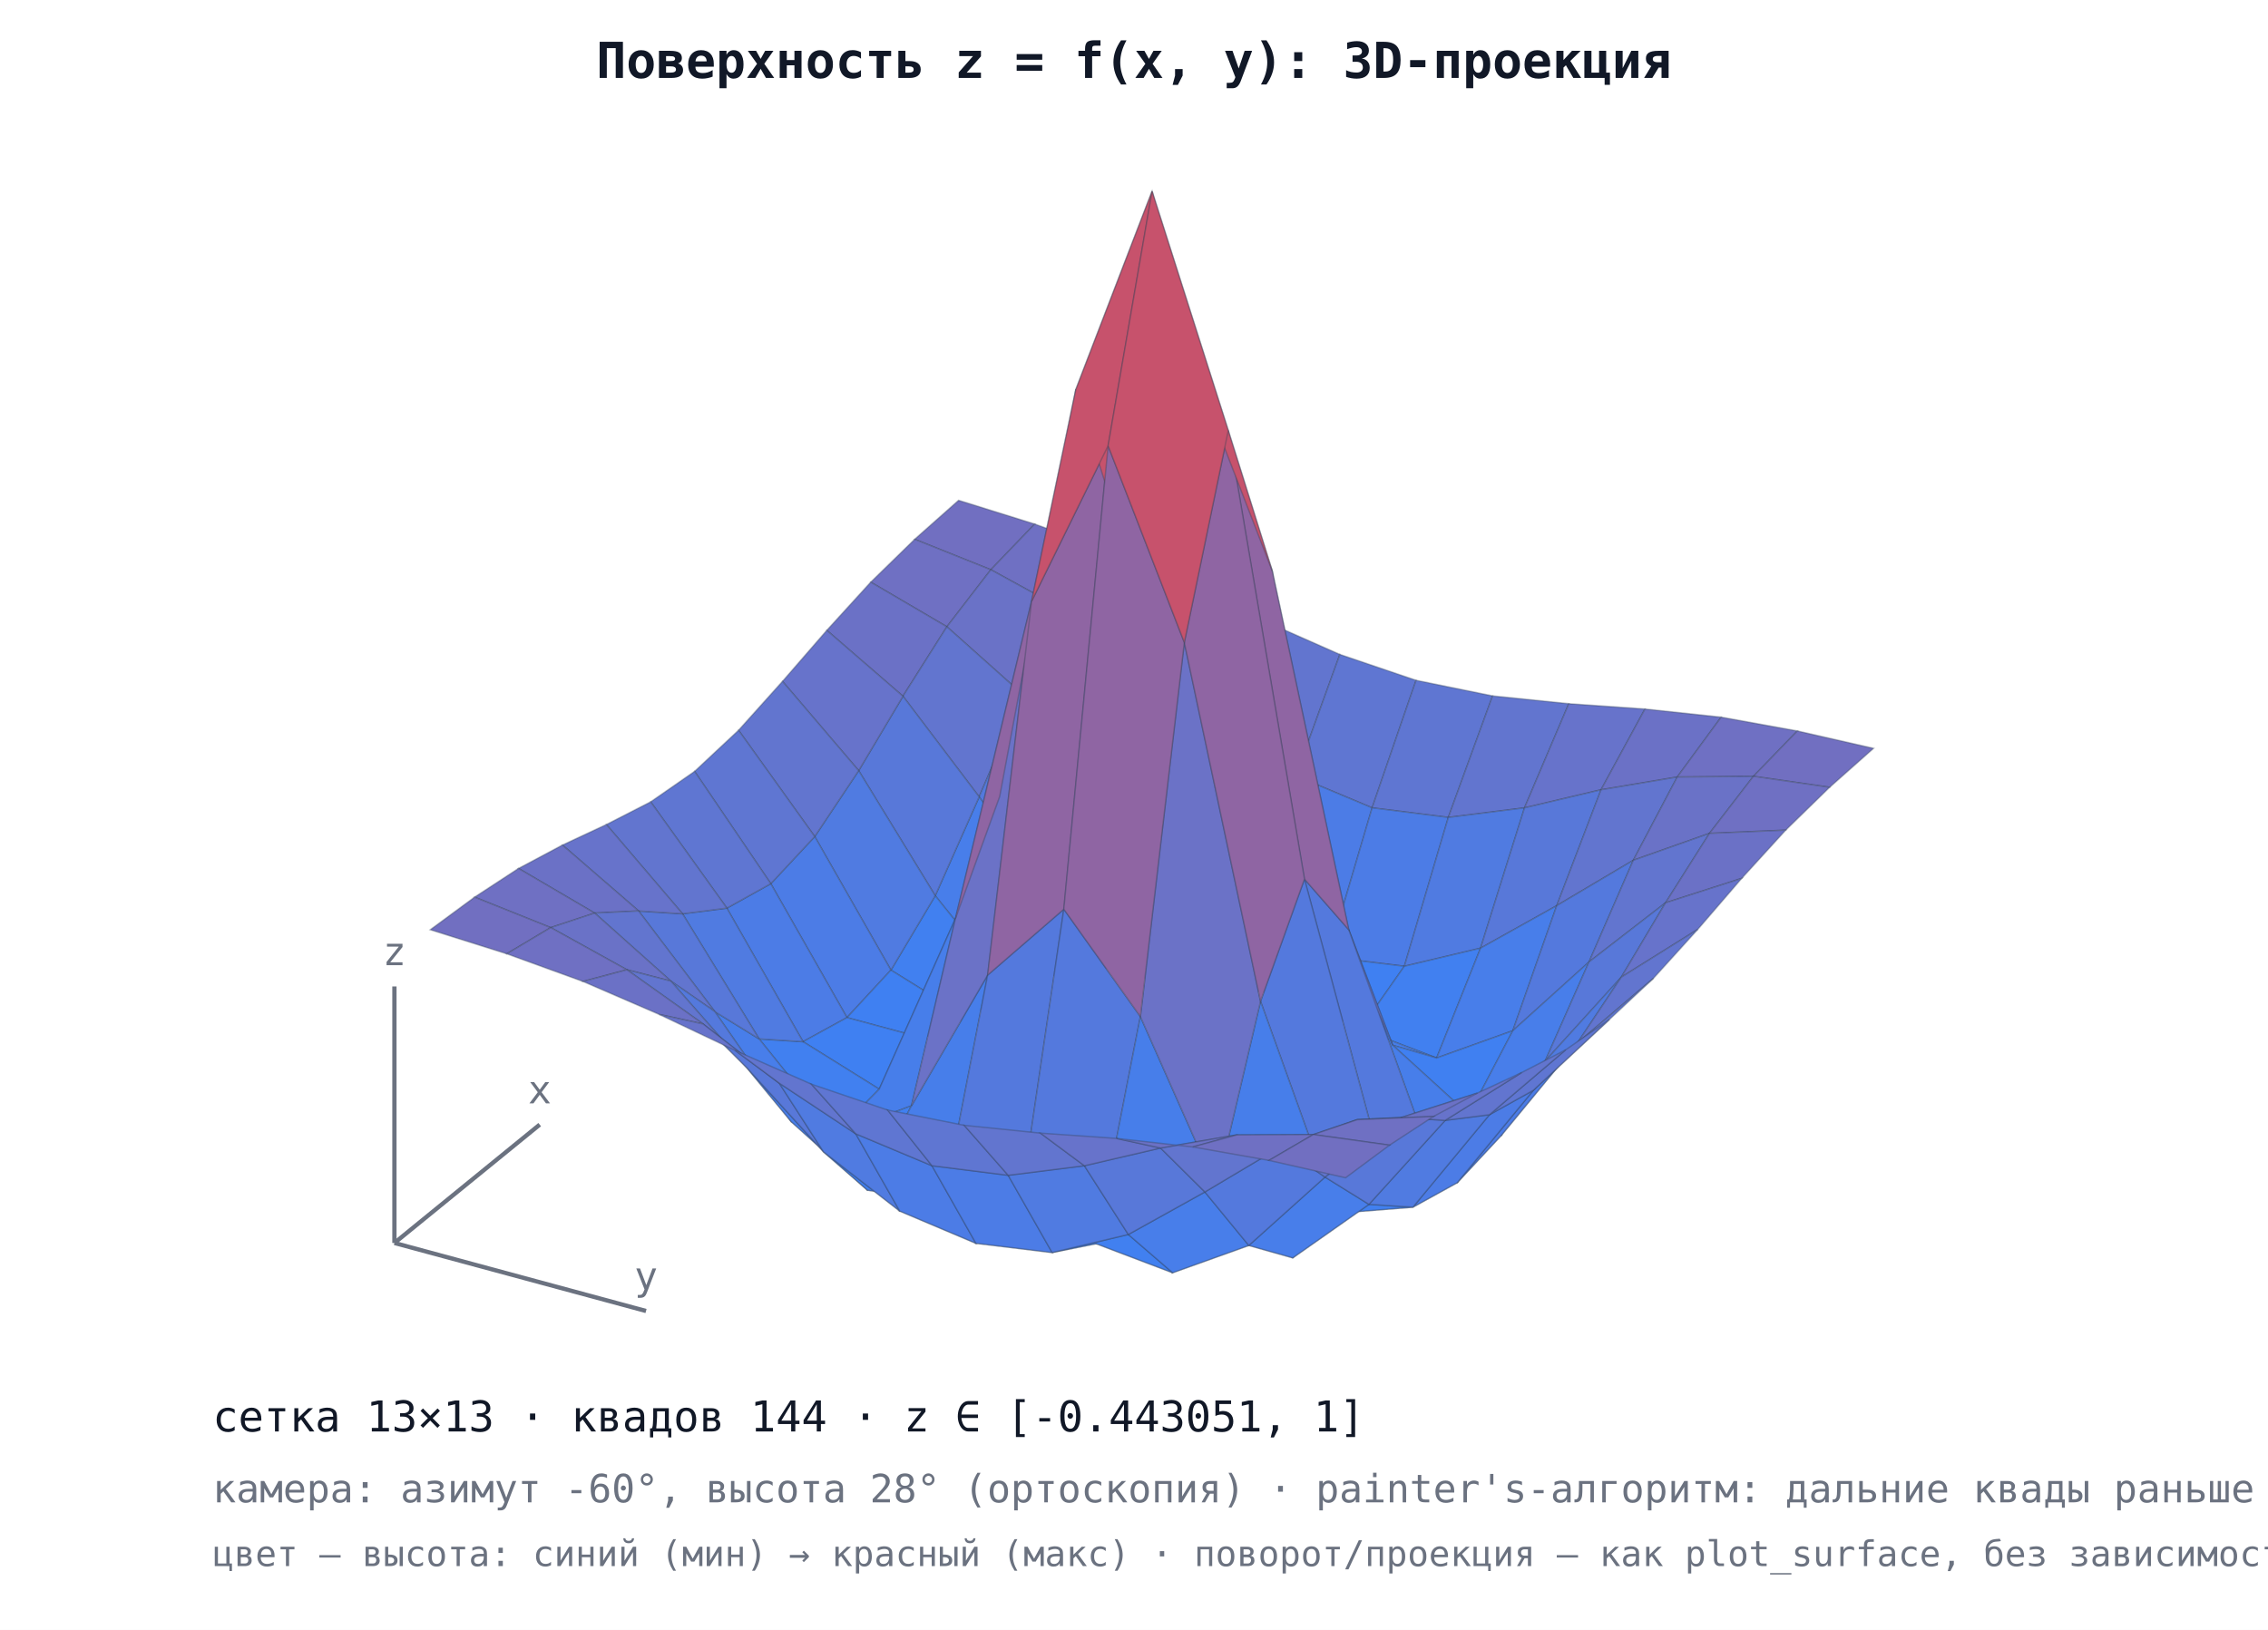
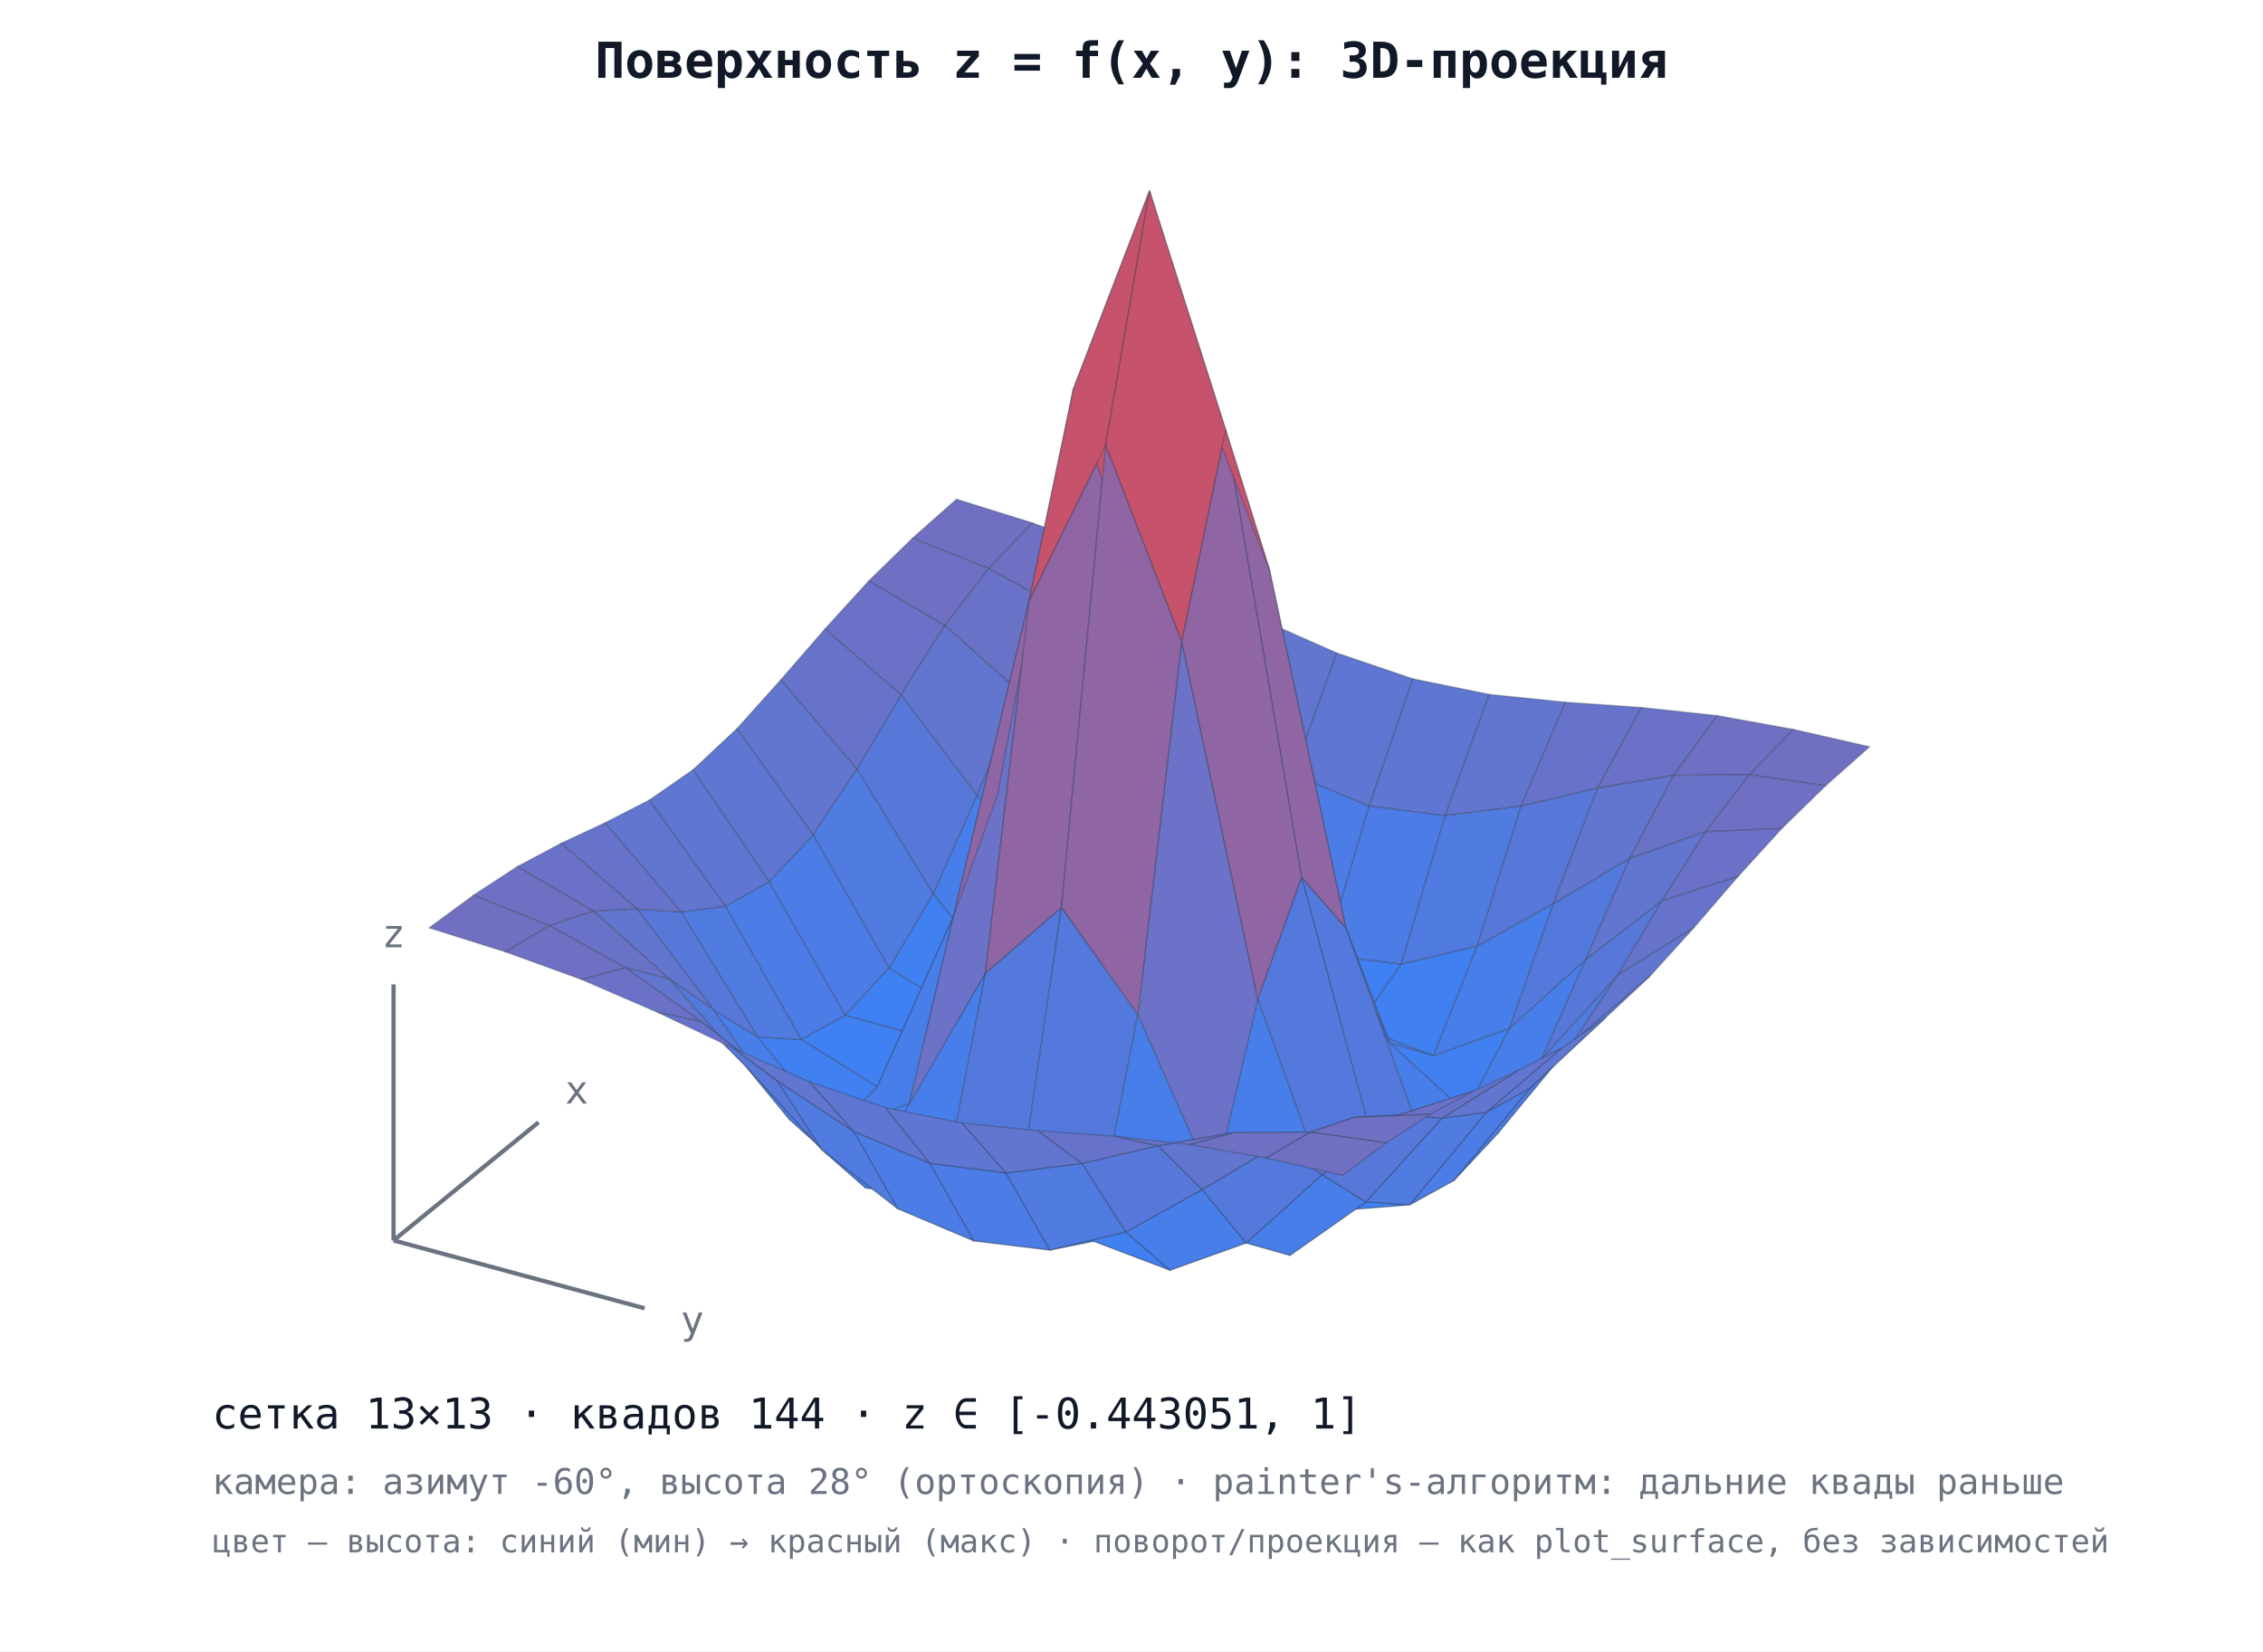
- <svg xmlns="http://www.w3.org/2000/svg" viewBox="0 0 640 460" font-family="monospace">
-   <rect width="640" height="460" fill="#ffffff" />
-   <text x="320" y="22" font-size="14" font-weight="bold" fill="#111827" text-anchor="middle">Поверхность z = f(x, y): 3D-проекция</text>
+ <svg xmlns="http://www.w3.org/2000/svg" viewBox="0 0 640 467" font-family="monospace">
+   <rect width="640" height="467" fill="#ffffff" />
+   <text x="320" y="22" font-size="14.0" font-weight="bold" fill="#111827" text-anchor="middle">Поверхность z = f(x, y): 3D-проекция</text>
  <polygon points="279.6,160.8 292.0,147.9 270.5,141.2 258.1,152.2" fill="#716fc1" fill-opacity="1" stroke="#334155" stroke-opacity="0.35" stroke-width="0.4" />
  <polygon points="301.1,172.6 313.6,155.8 292.0,147.9 279.6,160.8" fill="#6f70c3" fill-opacity="1" stroke="#334155" stroke-opacity="0.35" stroke-width="0.4" />
  <polygon points="267.2,176.9 279.6,160.8 258.1,152.2 245.7,164.3" fill="#6f70c3" fill-opacity="1" stroke="#334155" stroke-opacity="0.35" stroke-width="0.4" />
  <polygon points="322.7,187.9 335.1,165.1 313.6,155.8 301.1,172.6" fill="#6b71c6" fill-opacity="1" stroke="#334155" stroke-opacity="0.35" stroke-width="0.4" />
  <polygon points="288.7,196.1 301.1,172.6 279.6,160.8 267.2,176.9" fill="#6a72c7" fill-opacity="1" stroke="#334155" stroke-opacity="0.35" stroke-width="0.4" />
  <polygon points="344.2,204.6 356.6,175.2 335.1,165.1 322.7,187.9" fill="#6773cb" fill-opacity="1" stroke="#334155" stroke-opacity="0.35" stroke-width="0.4" />
  <polygon points="310.2,220.6 322.7,187.9 301.1,172.6 288.7,196.1" fill="#6275cf" fill-opacity="1" stroke="#334155" stroke-opacity="0.35" stroke-width="0.4" />
  <polygon points="365.7,219.0 378.1,184.7 356.6,175.2 344.2,204.6" fill="#6275cf" fill-opacity="1" stroke="#334155" stroke-opacity="0.35" stroke-width="0.4" />
  <polygon points="331.7,244.3 344.2,204.6 322.7,187.9 310.2,220.6" fill="#5878d9" fill-opacity="1" stroke="#334155" stroke-opacity="0.35" stroke-width="0.4" />
  <polygon points="254.8,196.5 267.2,176.9 245.7,164.3 233.3,177.9" fill="#6b71c6" fill-opacity="1" stroke="#334155" stroke-opacity="0.35" stroke-width="0.4" />
  <polygon points="353.3,261.0 365.7,219.0 344.2,204.6 331.7,244.3" fill="#507be1" fill-opacity="1" stroke="#334155" stroke-opacity="0.35" stroke-width="0.4" />
  <polygon points="276.3,224.9 288.7,196.1 267.2,176.9 254.8,196.5" fill="#6275cf" fill-opacity="1" stroke="#334155" stroke-opacity="0.35" stroke-width="0.4" />
  <polygon points="297.8,255.9 310.2,220.6 288.7,196.1 276.3,224.9" fill="#5479dd" fill-opacity="1" stroke="#334155" stroke-opacity="0.35" stroke-width="0.4" />
  <polygon points="319.3,275.3 331.7,244.3 310.2,220.6 297.8,255.9" fill="#487eea" fill-opacity="1" stroke="#334155" stroke-opacity="0.35" stroke-width="0.4" />
  <polygon points="387.2,228.0 399.6,192.0 378.1,184.7 365.7,219.0" fill="#5f76d2" fill-opacity="1" stroke="#334155" stroke-opacity="0.35" stroke-width="0.4" />
  <polygon points="340.8,278.7 353.3,261.0 331.7,244.3 319.3,275.3" fill="#4180f0" fill-opacity="1" stroke="#334155" stroke-opacity="0.35" stroke-width="0.4" />
  <polygon points="374.8,270.1 387.2,228.0 365.7,219.0 353.3,261.0" fill="#4c7ce6" fill-opacity="1" stroke="#334155" stroke-opacity="0.35" stroke-width="0.4" />
  <polygon points="285.4,279.6 297.8,255.9 276.3,224.9 263.9,252.8" fill="#487eea" fill-opacity="1" stroke="#334155" stroke-opacity="0.35" stroke-width="0.4" />
  <polygon points="263.9,252.8 276.3,224.9 254.8,196.5 242.3,217.5" fill="#5878d9" fill-opacity="1" stroke="#334155" stroke-opacity="0.35" stroke-width="0.4" />
  <polygon points="242.3,217.5 254.8,196.5 233.3,177.9 220.8,192.3" fill="#6773cb" fill-opacity="1" stroke="#334155" stroke-opacity="0.35" stroke-width="0.4" />
  <polygon points="306.9,271.7 319.3,275.3 297.8,255.9 285.4,279.6" fill="#4080f1" fill-opacity="1" stroke="#334155" stroke-opacity="0.35" stroke-width="0.4" />
  <polygon points="408.7,230.7 421.2,196.4 399.6,192.0 387.2,228.0" fill="#5f76d2" fill-opacity="1" stroke="#334155" stroke-opacity="0.35" stroke-width="0.4" />
  <polygon points="362.4,280.2 374.8,270.1 353.3,261.0 340.8,278.7" fill="#3f80f2" fill-opacity="1" stroke="#334155" stroke-opacity="0.35" stroke-width="0.4" />
  <polygon points="396.3,272.7 408.7,230.7 387.2,228.0 374.8,270.1" fill="#4c7ce6" fill-opacity="1" stroke="#334155" stroke-opacity="0.35" stroke-width="0.4" />
  <polygon points="273.0,287.2 285.4,279.6 263.9,252.8 251.4,273.8" fill="#4180f0" fill-opacity="1" stroke="#334155" stroke-opacity="0.35" stroke-width="0.4" />
  <polygon points="251.4,273.8 263.9,252.8 242.3,217.5 229.9,236.1" fill="#507be1" fill-opacity="1" stroke="#334155" stroke-opacity="0.35" stroke-width="0.4" />
  <polygon points="229.9,236.1 242.3,217.5 220.8,192.3 208.4,206.1" fill="#6275cf" fill-opacity="1" stroke="#334155" stroke-opacity="0.35" stroke-width="0.4" />
  <polygon points="430.2,228.0 442.7,198.6 421.2,196.4 408.7,230.7" fill="#6275cf" fill-opacity="1" stroke="#334155" stroke-opacity="0.35" stroke-width="0.4" />
  <polygon points="383.9,290.4 396.3,272.7 374.8,270.1 362.4,280.2" fill="#3f80f2" fill-opacity="1" stroke="#334155" stroke-opacity="0.35" stroke-width="0.4" />
  <polygon points="328.4,234.8 340.8,278.7 319.3,275.3 306.9,271.7" fill="#477eea" fill-opacity="1" stroke="#334155" stroke-opacity="0.35" stroke-width="0.4" />
  <polygon points="417.8,267.6 430.2,228.0 408.7,230.7 396.3,272.7" fill="#507be1" fill-opacity="1" stroke="#334155" stroke-opacity="0.35" stroke-width="0.4" />
  <polygon points="294.5,239.1 306.9,271.7 285.4,279.6 273.0,287.2" fill="#477eea" fill-opacity="1" stroke="#334155" stroke-opacity="0.35" stroke-width="0.4" />
  <polygon points="239.0,287.2 251.4,273.8 229.9,236.1 217.5,249.4" fill="#4c7ce6" fill-opacity="1" stroke="#334155" stroke-opacity="0.35" stroke-width="0.4" />
  <polygon points="405.4,298.6 417.8,267.6 396.3,272.7 383.9,290.4" fill="#4180f0" fill-opacity="1" stroke="#334155" stroke-opacity="0.35" stroke-width="0.4" />
  <polygon points="260.5,293.0 273.0,287.2 251.4,273.8 239.0,287.2" fill="#3f80f2" fill-opacity="1" stroke="#334155" stroke-opacity="0.35" stroke-width="0.4" />
  <polygon points="451.8,222.9 464.2,200.1 442.7,198.6 430.2,228.0" fill="#6773cb" fill-opacity="1" stroke="#334155" stroke-opacity="0.35" stroke-width="0.4" />
  <polygon points="217.5,249.4 229.9,236.1 208.4,206.1 196.0,217.7" fill="#5f76d2" fill-opacity="1" stroke="#334155" stroke-opacity="0.35" stroke-width="0.4" />
  <polygon points="439.3,255.6 451.8,222.9 430.2,228.0 417.8,267.6" fill="#5878d9" fill-opacity="1" stroke="#334155" stroke-opacity="0.35" stroke-width="0.4" />
  <polygon points="349.9,216.2 362.4,280.2 340.8,278.7 328.4,234.8" fill="#5479dd" fill-opacity="1" stroke="#334155" stroke-opacity="0.35" stroke-width="0.4" />
  <polygon points="426.9,290.9 439.3,255.6 417.8,267.6 405.4,298.6" fill="#487eea" fill-opacity="1" stroke="#334155" stroke-opacity="0.35" stroke-width="0.4" />
  <polygon points="473.3,219.3 485.7,202.4 464.2,200.1 451.8,222.9" fill="#6b71c6" fill-opacity="1" stroke="#334155" stroke-opacity="0.35" stroke-width="0.4" />
  <polygon points="226.6,294.0 239.0,287.2 217.5,249.4 205.1,256.3" fill="#4c7ce6" fill-opacity="1" stroke="#334155" stroke-opacity="0.35" stroke-width="0.4" />
  <polygon points="248.1,307.4 260.5,293.0 239.0,287.2 226.6,294.0" fill="#3f80f2" fill-opacity="1" stroke="#334155" stroke-opacity="0.35" stroke-width="0.4" />
  <polygon points="205.1,256.3 217.5,249.4 196.0,217.7 183.6,226.3" fill="#5f76d2" fill-opacity="1" stroke="#334155" stroke-opacity="0.35" stroke-width="0.4" />
  <polygon points="371.5,246.5 383.9,290.4 362.4,280.2 349.9,216.2" fill="#5479dd" fill-opacity="1" stroke="#334155" stroke-opacity="0.35" stroke-width="0.4" />
  <polygon points="393.0,295.0 405.4,298.6 383.9,290.4 371.5,246.5" fill="#477eea" fill-opacity="1" stroke="#334155" stroke-opacity="0.35" stroke-width="0.4" />
  <polygon points="282.1,224.8 294.5,239.1 273.0,287.2 260.5,293.0" fill="#5479dd" fill-opacity="1" stroke="#334155" stroke-opacity="0.35" stroke-width="0.4" />
  <polygon points="460.9,242.8 473.3,219.3 451.8,222.9 439.3,255.6" fill="#6275cf" fill-opacity="1" stroke="#334155" stroke-opacity="0.35" stroke-width="0.4" />
  <polygon points="414.5,314.6 426.9,290.9 405.4,298.6 393.0,295.0" fill="#4080f1" fill-opacity="1" stroke="#334155" stroke-opacity="0.35" stroke-width="0.4" />
  <polygon points="494.8,219.1 507.2,206.3 485.7,202.4 473.3,219.3" fill="#6f70c3" fill-opacity="1" stroke="#334155" stroke-opacity="0.35" stroke-width="0.4" />
  <polygon points="448.4,271.5 460.9,242.8 439.3,255.6 426.9,290.9" fill="#5479dd" fill-opacity="1" stroke="#334155" stroke-opacity="0.35" stroke-width="0.4" />
  <polygon points="316.0,149.5 328.4,234.8 306.9,271.7 294.5,239.1" fill="#6b72c7" fill-opacity="1" stroke="#334155" stroke-opacity="0.35" stroke-width="0.4" />
  <polygon points="235.7,320.0 248.1,307.4 226.6,294.0 214.2,293.2" fill="#4180f0" fill-opacity="1" stroke="#334155" stroke-opacity="0.35" stroke-width="0.4" />
  <polygon points="214.2,293.2 226.6,294.0 205.1,256.3 192.6,257.9" fill="#507be1" fill-opacity="1" stroke="#334155" stroke-opacity="0.35" stroke-width="0.4" />
  <polygon points="516.3,222.2 528.7,211.2 507.2,206.3 494.8,219.1" fill="#716fc1" fill-opacity="1" stroke="#334155" stroke-opacity="0.35" stroke-width="0.4" />
  <polygon points="192.6,257.9 205.1,256.3 183.6,226.3 171.1,232.7" fill="#6275cf" fill-opacity="1" stroke="#334155" stroke-opacity="0.35" stroke-width="0.4" />
  <polygon points="482.4,235.2 494.8,219.1 473.3,219.3 460.9,242.8" fill="#6a72c7" fill-opacity="1" stroke="#334155" stroke-opacity="0.35" stroke-width="0.4" />
  <polygon points="436.0,299.5 448.4,271.5 426.9,290.9 414.5,314.6" fill="#487eea" fill-opacity="1" stroke="#334155" stroke-opacity="0.35" stroke-width="0.4" />
  <polygon points="269.6,259.3 282.1,224.8 260.5,293.0 248.1,307.4" fill="#5479dd" fill-opacity="1" stroke="#334155" stroke-opacity="0.35" stroke-width="0.4" />
  <polygon points="402.1,322.2 414.5,314.6 393.0,295.0 380.6,262.4" fill="#477eea" fill-opacity="1" stroke="#334155" stroke-opacity="0.35" stroke-width="0.4" />
  <polygon points="257.2,312.1 269.6,259.3 248.1,307.4 235.7,320.0" fill="#477eea" fill-opacity="1" stroke="#334155" stroke-opacity="0.35" stroke-width="0.4" />
  <polygon points="470.0,254.8 482.4,235.2 460.9,242.8 448.4,271.5" fill="#6275cf" fill-opacity="1" stroke="#334155" stroke-opacity="0.35" stroke-width="0.4" />
  <polygon points="423.6,320.5 436.0,299.5 414.5,314.6 402.1,322.2" fill="#4180f0" fill-opacity="1" stroke="#334155" stroke-opacity="0.35" stroke-width="0.4" />
  <polygon points="503.9,234.3 516.3,222.2 494.8,219.1 482.4,235.2" fill="#6f70c3" fill-opacity="1" stroke="#334155" stroke-opacity="0.35" stroke-width="0.4" />
  <polygon points="223.3,316.6 235.7,320.0 214.2,293.2 201.7,285.5" fill="#487eea" fill-opacity="1" stroke="#334155" stroke-opacity="0.35" stroke-width="0.4" />
  <polygon points="201.7,285.5 214.2,293.2 192.6,257.9 180.2,257.1" fill="#5878d9" fill-opacity="1" stroke="#334155" stroke-opacity="0.35" stroke-width="0.4" />
  <polygon points="180.2,257.1 192.6,257.9 171.1,232.7 158.7,238.5" fill="#6773cb" fill-opacity="1" stroke="#334155" stroke-opacity="0.35" stroke-width="0.4" />
  <polygon points="244.8,335.9 257.2,312.1 235.7,320.0 223.3,316.6" fill="#4080f1" fill-opacity="1" stroke="#334155" stroke-opacity="0.35" stroke-width="0.4" />
  <polygon points="457.5,275.8 470.0,254.8 448.4,271.5 436.0,299.5" fill="#5878d9" fill-opacity="1" stroke="#334155" stroke-opacity="0.35" stroke-width="0.4" />
  <polygon points="380.6,262.4 393.0,295.0 371.5,246.5 359.0,161.1" fill="#6b72c7" fill-opacity="1" stroke="#334155" stroke-opacity="0.35" stroke-width="0.4" />
  <polygon points="337.5,105.6 349.9,216.2 328.4,234.8 316.0,149.5" fill="#8f65a3" fill-opacity="1" stroke="#334155" stroke-opacity="0.35" stroke-width="0.4" />
  <polygon points="491.5,247.9 503.9,234.3 482.4,235.2 470.0,254.8" fill="#6b71c6" fill-opacity="1" stroke="#334155" stroke-opacity="0.35" stroke-width="0.4" />
  <polygon points="411.2,333.8 423.6,320.5 402.1,322.2 389.6,328.0" fill="#3f80f2" fill-opacity="1" stroke="#334155" stroke-opacity="0.35" stroke-width="0.4" />
  <polygon points="445.1,294.4 457.5,275.8 436.0,299.5 423.6,320.5" fill="#507be1" fill-opacity="1" stroke="#334155" stroke-opacity="0.35" stroke-width="0.4" />
  <polygon points="389.6,328.0 402.1,322.2 380.6,262.4 368.1,248.1" fill="#5479dd" fill-opacity="1" stroke="#334155" stroke-opacity="0.35" stroke-width="0.4" />
  <polygon points="303.6,109.9 316.0,149.5 294.5,239.1 282.1,224.8" fill="#8f65a3" fill-opacity="1" stroke="#334155" stroke-opacity="0.35" stroke-width="0.4" />
  <polygon points="266.3,339.3 278.7,275.2 257.2,312.1 244.8,335.9" fill="#477eea" fill-opacity="1" stroke="#334155" stroke-opacity="0.35" stroke-width="0.4" />
  <polygon points="359.0,161.1 371.5,246.5 349.9,216.2 337.5,105.6" fill="#8f65a3" fill-opacity="1" stroke="#334155" stroke-opacity="0.35" stroke-width="0.4" />
  <polygon points="167.8,257.7 180.2,257.1 158.7,238.5 146.3,245.1" fill="#6b71c6" fill-opacity="1" stroke="#334155" stroke-opacity="0.35" stroke-width="0.4" />
  <polygon points="479.1,262.3 491.5,247.9 470.0,254.8 457.5,275.8" fill="#6773cb" fill-opacity="1" stroke="#334155" stroke-opacity="0.35" stroke-width="0.4" />
  <polygon points="189.3,276.9 201.7,285.5 180.2,257.1 167.8,257.7" fill="#6275cf" fill-opacity="1" stroke="#334155" stroke-opacity="0.35" stroke-width="0.4" />
  <polygon points="210.8,301.4 223.3,316.6 201.7,285.5 189.3,276.9" fill="#5479dd" fill-opacity="1" stroke="#334155" stroke-opacity="0.35" stroke-width="0.4" />
  <polygon points="232.4,325.1 244.8,335.9 223.3,316.6 210.8,301.4" fill="#487eea" fill-opacity="1" stroke="#334155" stroke-opacity="0.35" stroke-width="0.4" />
  <polygon points="278.7,275.2 291.1,169.7 269.6,259.3 257.2,312.1" fill="#6b72c7" fill-opacity="1" stroke="#334155" stroke-opacity="0.35" stroke-width="0.4" />
  <polygon points="398.7,340.7 411.2,333.8 389.6,328.0 377.2,342.4" fill="#3f80f2" fill-opacity="1" stroke="#334155" stroke-opacity="0.35" stroke-width="0.4" />
  <polygon points="432.7,307.7 445.1,294.4 423.6,320.5 411.2,333.8" fill="#4c7ce6" fill-opacity="1" stroke="#334155" stroke-opacity="0.35" stroke-width="0.4" />
  <polygon points="253.9,341.8 266.3,339.3 244.8,335.9 232.4,325.1" fill="#4180f0" fill-opacity="1" stroke="#334155" stroke-opacity="0.35" stroke-width="0.4" />
  <polygon points="377.2,342.4 389.6,328.0 368.1,248.1 355.7,282.6" fill="#5479dd" fill-opacity="1" stroke="#334155" stroke-opacity="0.35" stroke-width="0.4" />
  <polygon points="291.1,169.7 303.6,109.9 282.1,224.8 269.6,259.3" fill="#8f65a3" fill-opacity="1" stroke="#334155" stroke-opacity="0.35" stroke-width="0.4" />
  <polygon points="287.8,340.8 300.2,256.6 278.7,275.2 266.3,339.3" fill="#5479dd" fill-opacity="1" stroke="#334155" stroke-opacity="0.35" stroke-width="0.4" />
  <polygon points="466.6,276.1 479.1,262.3 457.5,275.8 445.1,294.4" fill="#6275cf" fill-opacity="1" stroke="#334155" stroke-opacity="0.35" stroke-width="0.4" />
  <polygon points="275.4,350.9 287.8,340.8 266.3,339.3 253.9,341.8" fill="#3f80f2" fill-opacity="1" stroke="#334155" stroke-opacity="0.35" stroke-width="0.4" />
  <polygon points="364.8,355.0 377.2,342.4 355.7,282.6 343.3,335.4" fill="#477eea" fill-opacity="1" stroke="#334155" stroke-opacity="0.35" stroke-width="0.4" />
  <polygon points="155.4,261.8 167.8,257.7 146.3,245.1 133.9,253.2" fill="#6f70c3" fill-opacity="1" stroke="#334155" stroke-opacity="0.35" stroke-width="0.4" />
  <polygon points="386.3,339.9 398.7,340.7 377.2,342.4 364.8,355.0" fill="#4180f0" fill-opacity="1" stroke="#334155" stroke-opacity="0.35" stroke-width="0.4" />
  <polygon points="420.3,314.6 432.7,307.7 411.2,333.8 398.7,340.7" fill="#4c7ce6" fill-opacity="1" stroke="#334155" stroke-opacity="0.35" stroke-width="0.4" />
  <polygon points="368.1,248.1 380.6,262.4 359.0,161.1 346.6,121.5" fill="#8f65a3" fill-opacity="1" stroke="#334155" stroke-opacity="0.35" stroke-width="0.4" />
  <polygon points="309.3,351.0 321.8,286.9 300.2,256.6 287.8,340.8" fill="#5479dd" fill-opacity="1" stroke="#334155" stroke-opacity="0.35" stroke-width="0.4" />
  <polygon points="176.9,273.7 189.3,276.9 167.8,257.7 155.4,261.8" fill="#6a72c7" fill-opacity="1" stroke="#334155" stroke-opacity="0.35" stroke-width="0.4" />
  <polygon points="330.9,359.2 343.3,335.4 321.8,286.9 309.3,351.0" fill="#477eea" fill-opacity="1" stroke="#334155" stroke-opacity="0.35" stroke-width="0.4" />
  <polygon points="296.9,353.5 309.3,351.0 287.8,340.8 275.4,350.9" fill="#3f80f2" fill-opacity="1" stroke="#334155" stroke-opacity="0.35" stroke-width="0.4" />
  <polygon points="198.4,289.0 210.8,301.4 189.3,276.9 176.9,273.7" fill="#6275cf" fill-opacity="1" stroke="#334155" stroke-opacity="0.35" stroke-width="0.4" />
  <polygon points="352.4,351.5 364.8,355.0 343.3,335.4 330.9,359.2" fill="#4080f1" fill-opacity="1" stroke="#334155" stroke-opacity="0.35" stroke-width="0.4" />
  <polygon points="454.2,287.7 466.6,276.1 445.1,294.4 432.7,307.7" fill="#5f76d2" fill-opacity="1" stroke="#334155" stroke-opacity="0.35" stroke-width="0.4" />
  <polygon points="219.9,305.7 232.4,325.1 210.8,301.4 198.4,289.0" fill="#5878d9" fill-opacity="1" stroke="#334155" stroke-opacity="0.35" stroke-width="0.4" />
  <polygon points="343.3,335.4 355.7,282.6 334.2,181.3 321.8,286.9" fill="#6b72c7" fill-opacity="1" stroke="#334155" stroke-opacity="0.35" stroke-width="0.4" />
  <polygon points="241.5,320.0 253.9,341.8 232.4,325.1 219.9,305.7" fill="#507be1" fill-opacity="1" stroke="#334155" stroke-opacity="0.35" stroke-width="0.4" />
  <polygon points="143.0,269.2 155.4,261.8 133.9,253.2 121.4,262.4" fill="#716fc1" fill-opacity="1" stroke="#334155" stroke-opacity="0.35" stroke-width="0.4" />
  <polygon points="318.4,348.4 330.9,359.2 309.3,351.0 296.9,353.5" fill="#4180f0" fill-opacity="1" stroke="#334155" stroke-opacity="0.35" stroke-width="0.4" />
  <polygon points="300.2,256.6 312.7,125.8 291.1,169.7 278.7,275.2" fill="#8f65a3" fill-opacity="1" stroke="#334155" stroke-opacity="0.35" stroke-width="0.4" />
  <polygon points="355.7,282.6 368.1,248.1 346.6,121.5 334.2,181.3" fill="#8f65a3" fill-opacity="1" stroke="#334155" stroke-opacity="0.35" stroke-width="0.4" />
  <polygon points="263.0,329.0 275.4,350.9 253.9,341.8 241.5,320.0" fill="#4c7ce6" fill-opacity="1" stroke="#334155" stroke-opacity="0.35" stroke-width="0.4" />
  <polygon points="325.1,54.0 337.5,105.6 316.0,149.5 303.6,109.9" fill="#c7526c" fill-opacity="1" stroke="#334155" stroke-opacity="0.35" stroke-width="0.4" />
  <polygon points="407.8,316.2 420.3,314.6 398.7,340.7 386.3,339.9" fill="#507be1" fill-opacity="1" stroke="#334155" stroke-opacity="0.35" stroke-width="0.4" />
  <polygon points="373.9,332.2 386.3,339.9 364.8,355.0 352.4,351.5" fill="#487eea" fill-opacity="1" stroke="#334155" stroke-opacity="0.35" stroke-width="0.4" />
  <polygon points="164.5,277.0 176.9,273.7 155.4,261.8 143.0,269.2" fill="#6f70c3" fill-opacity="1" stroke="#334155" stroke-opacity="0.35" stroke-width="0.4" />
  <polygon points="441.8,296.3 454.2,287.7 432.7,307.7 420.3,314.6" fill="#5f76d2" fill-opacity="1" stroke="#334155" stroke-opacity="0.35" stroke-width="0.4" />
  <polygon points="321.8,286.9 334.2,181.3 312.7,125.8 300.2,256.6" fill="#8f65a3" fill-opacity="1" stroke="#334155" stroke-opacity="0.35" stroke-width="0.4" />
  <polygon points="340.0,336.4 352.4,351.5 330.9,359.2 318.4,348.4" fill="#487eea" fill-opacity="1" stroke="#334155" stroke-opacity="0.35" stroke-width="0.4" />
  <polygon points="186.0,286.3 198.4,289.0 176.9,273.7 164.5,277.0" fill="#6b71c6" fill-opacity="1" stroke="#334155" stroke-opacity="0.35" stroke-width="0.4" />
  <polygon points="284.5,331.7 296.9,353.5 275.4,350.9 263.0,329.0" fill="#4c7ce6" fill-opacity="1" stroke="#334155" stroke-opacity="0.35" stroke-width="0.4" />
  <polygon points="346.6,121.5 359.0,161.1 337.5,105.6 325.1,54.0" fill="#c7526c" fill-opacity="1" stroke="#334155" stroke-opacity="0.35" stroke-width="0.4" />
  <polygon points="207.5,296.5 219.9,305.7 198.4,289.0 186.0,286.3" fill="#6773cb" fill-opacity="1" stroke="#334155" stroke-opacity="0.35" stroke-width="0.4" />
  <polygon points="312.7,125.8 325.1,54.0 303.6,109.9 291.1,169.7" fill="#c7526c" fill-opacity="1" stroke="#334155" stroke-opacity="0.35" stroke-width="0.4" />
  <polygon points="306.0,329.0 318.4,348.4 296.9,353.5 284.5,331.7" fill="#507be1" fill-opacity="1" stroke="#334155" stroke-opacity="0.35" stroke-width="0.4" />
  <polygon points="229.0,306.0 241.5,320.0 219.9,305.7 207.5,296.5" fill="#6275cf" fill-opacity="1" stroke="#334155" stroke-opacity="0.35" stroke-width="0.4" />
  <polygon points="429.4,302.7 441.8,296.3 420.3,314.6 407.8,316.2" fill="#6275cf" fill-opacity="1" stroke="#334155" stroke-opacity="0.35" stroke-width="0.4" />
  <polygon points="395.4,315.4 407.8,316.2 386.3,339.9 373.9,332.2" fill="#5878d9" fill-opacity="1" stroke="#334155" stroke-opacity="0.35" stroke-width="0.4" />
  <polygon points="334.2,181.3 346.6,121.5 325.1,54.0 312.7,125.8" fill="#c7526c" fill-opacity="1" stroke="#334155" stroke-opacity="0.35" stroke-width="0.4" />
  <polygon points="361.5,323.6 373.9,332.2 352.4,351.5 340.0,336.4" fill="#5479dd" fill-opacity="1" stroke="#334155" stroke-opacity="0.35" stroke-width="0.4" />
  <polygon points="250.5,313.3 263.0,329.0 241.5,320.0 229.0,306.0" fill="#5f76d2" fill-opacity="1" stroke="#334155" stroke-opacity="0.35" stroke-width="0.4" />
  <polygon points="327.5,324.0 340.0,336.4 318.4,348.4 306.0,329.0" fill="#5878d9" fill-opacity="1" stroke="#334155" stroke-opacity="0.35" stroke-width="0.4" />
  <polygon points="272.1,317.6 284.5,331.7 263.0,329.0 250.5,313.3" fill="#5f76d2" fill-opacity="1" stroke="#334155" stroke-opacity="0.35" stroke-width="0.4" />
  <polygon points="416.9,308.5 429.4,302.7 407.8,316.2 395.4,315.4" fill="#6773cb" fill-opacity="1" stroke="#334155" stroke-opacity="0.35" stroke-width="0.4" />
  <polygon points="383.0,316.0 395.4,315.4 373.9,332.2 361.5,323.6" fill="#6275cf" fill-opacity="1" stroke="#334155" stroke-opacity="0.35" stroke-width="0.4" />
  <polygon points="293.6,319.8 306.0,329.0 284.5,331.7 272.1,317.6" fill="#6275cf" fill-opacity="1" stroke="#334155" stroke-opacity="0.35" stroke-width="0.4" />
  <polygon points="349.0,320.3 361.5,323.6 340.0,336.4 327.5,324.0" fill="#6275cf" fill-opacity="1" stroke="#334155" stroke-opacity="0.35" stroke-width="0.4" />
  <polygon points="404.5,315.1 416.9,308.5 395.4,315.4 383.0,316.0" fill="#6b71c6" fill-opacity="1" stroke="#334155" stroke-opacity="0.35" stroke-width="0.4" />
  <polygon points="315.1,321.3 327.5,324.0 306.0,329.0 293.6,319.8" fill="#6773cb" fill-opacity="1" stroke="#334155" stroke-opacity="0.35" stroke-width="0.4" />
  <polygon points="370.6,320.2 383.0,316.0 361.5,323.6 349.0,320.3" fill="#6a72c7" fill-opacity="1" stroke="#334155" stroke-opacity="0.35" stroke-width="0.4" />
  <polygon points="336.6,323.7 349.0,320.3 327.5,324.0 315.1,321.3" fill="#6b71c6" fill-opacity="1" stroke="#334155" stroke-opacity="0.35" stroke-width="0.4" />
  <polygon points="392.1,323.2 404.5,315.1 383.0,316.0 370.6,320.2" fill="#6f70c3" fill-opacity="1" stroke="#334155" stroke-opacity="0.35" stroke-width="0.4" />
  <polygon points="358.1,327.5 370.6,320.2 349.0,320.3 336.6,323.7" fill="#6f70c3" fill-opacity="1" stroke="#334155" stroke-opacity="0.35" stroke-width="0.4" />
  <polygon points="379.7,332.4 392.1,323.2 370.6,320.2 358.1,327.5" fill="#716fc1" fill-opacity="1" stroke="#334155" stroke-opacity="0.35" stroke-width="0.4" />
  <line x1="111.3" y1="350.8" x2="152.3" y2="317.4" stroke="#6b7280" stroke-width="1.2" />
-   <text x="152.3" y="311.4" font-size="11" fill="#6b7280" text-anchor="middle">x</text>
+   <text x="163.1" y="312.1" font-size="11" text-anchor="middle" stroke="#ffffff" stroke-width="2.4" stroke-linejoin="round" fill="#ffffff">x</text>
+   <text x="163.1" y="312.1" font-size="11" text-anchor="middle" fill="#6b7280">x</text>
  <line x1="111.3" y1="350.8" x2="182.3" y2="370.0" stroke="#6b7280" stroke-width="1.2" />
-   <text x="182.3" y="364.0" font-size="11" fill="#6b7280" text-anchor="middle">y</text>
+   <text x="195.8" y="377.2" font-size="11" text-anchor="middle" stroke="#ffffff" stroke-width="2.4" stroke-linejoin="round" fill="#ffffff">y</text>
+   <text x="195.8" y="377.2" font-size="11" text-anchor="middle" fill="#6b7280">y</text>
  <line x1="111.3" y1="350.8" x2="111.3" y2="278.4" stroke="#6b7280" stroke-width="1.2" />
-   <text x="111.3" y="272.4" font-size="11" fill="#6b7280" text-anchor="middle">z</text>
-   <text x="60" y="404" font-size="12" fill="#111827">сетка 13×13 · квадов 144 · z ∈ [-0.443051, 1]</text>
-   <text x="60" y="424" font-size="11" fill="#6b7280">камера: азимут -60°, высота 28° (ортоскопия) · painter's-алгоритм: дальние квады раньше</text>
-   <text x="60" y="442" font-size="10" fill="#6b7280">цвет — высота: синий (мин) → красный (макс) · поворот/проекция — как plot_surface, без зависимостей</text>
+   <text x="111.3" y="267.9" font-size="11" text-anchor="middle" stroke="#ffffff" stroke-width="2.4" stroke-linejoin="round" fill="#ffffff">z</text>
+   <text x="111.3" y="267.9" font-size="11" text-anchor="middle" fill="#6b7280">z</text>
+   <text x="60" y="404.0" font-size="12" fill="#111827">сетка 13×13 · квадов 144 · z ∈ [-0.443051, 1]</text>
+   <text x="60" y="422.5" font-size="10" fill="#6b7280">камера: азимут -60°, высота 28° (ортоскопия) · painter's-алгоритм: дальние квады раньше</text>
+   <text x="60" y="439.0" font-size="9" fill="#6b7280">цвет — высота: синий (мин) → красный (макс) · поворот/проекция — как plot_surface, без зависимостей</text>
</svg>
